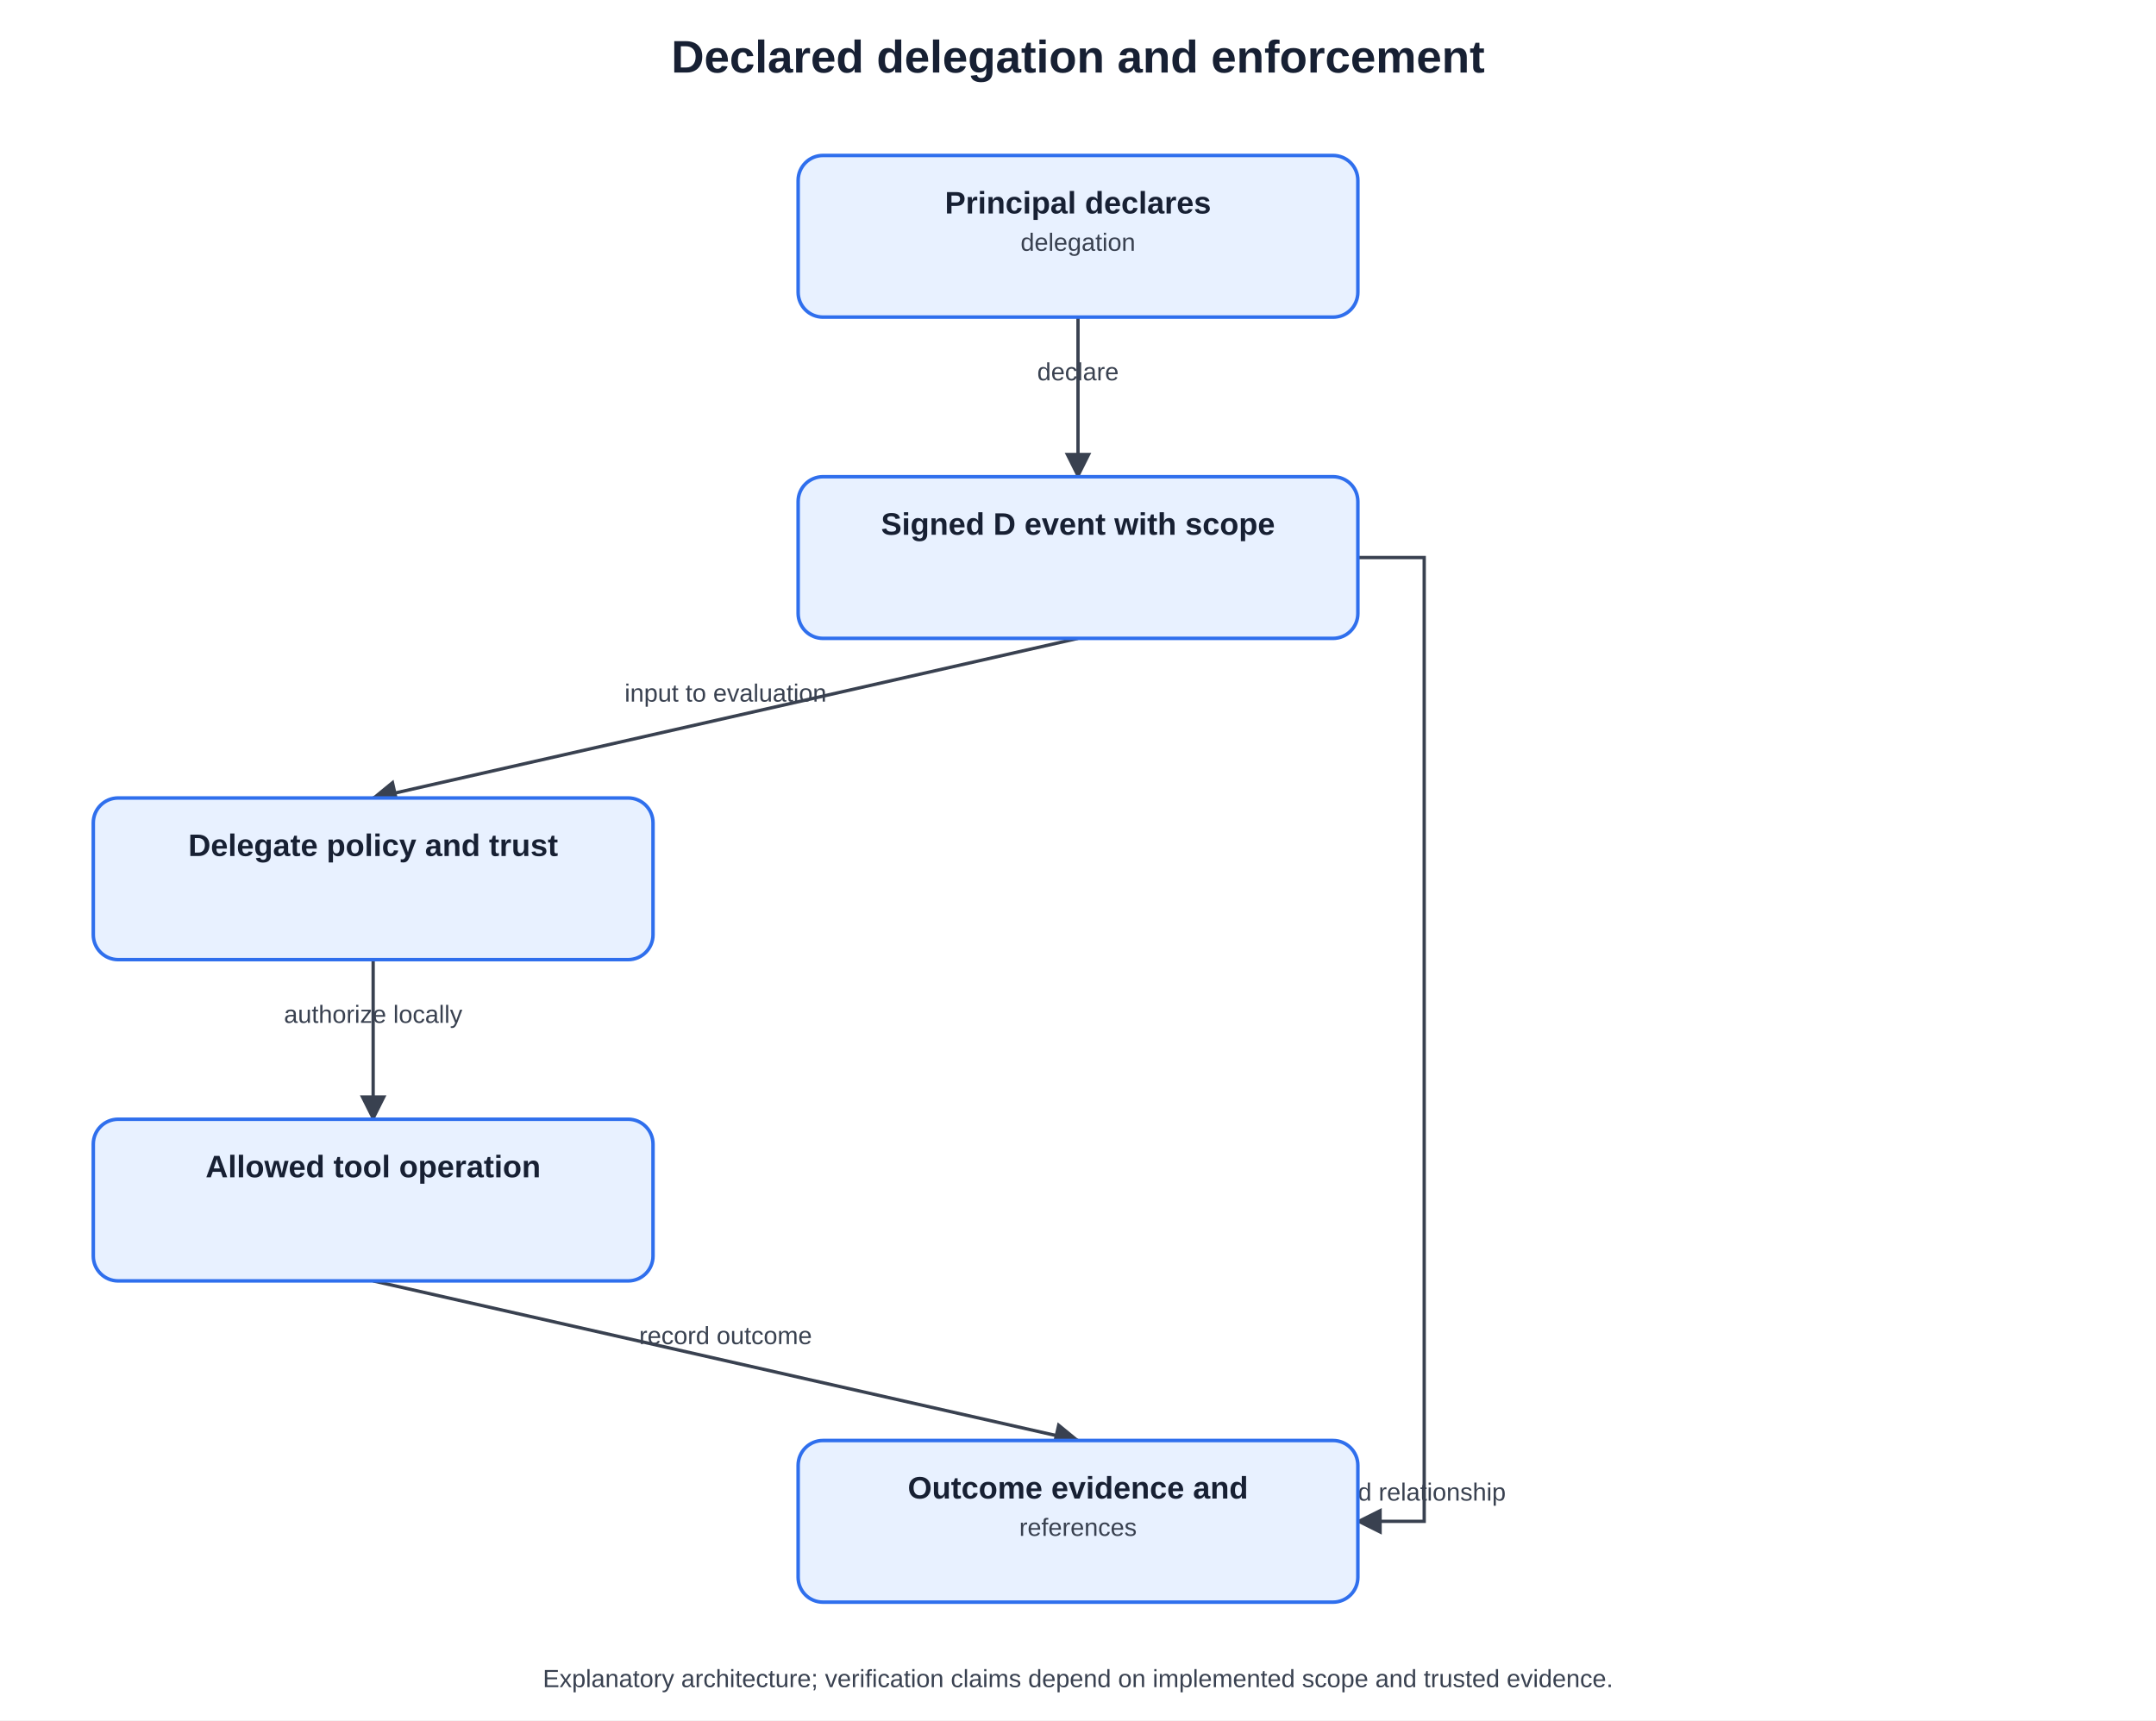
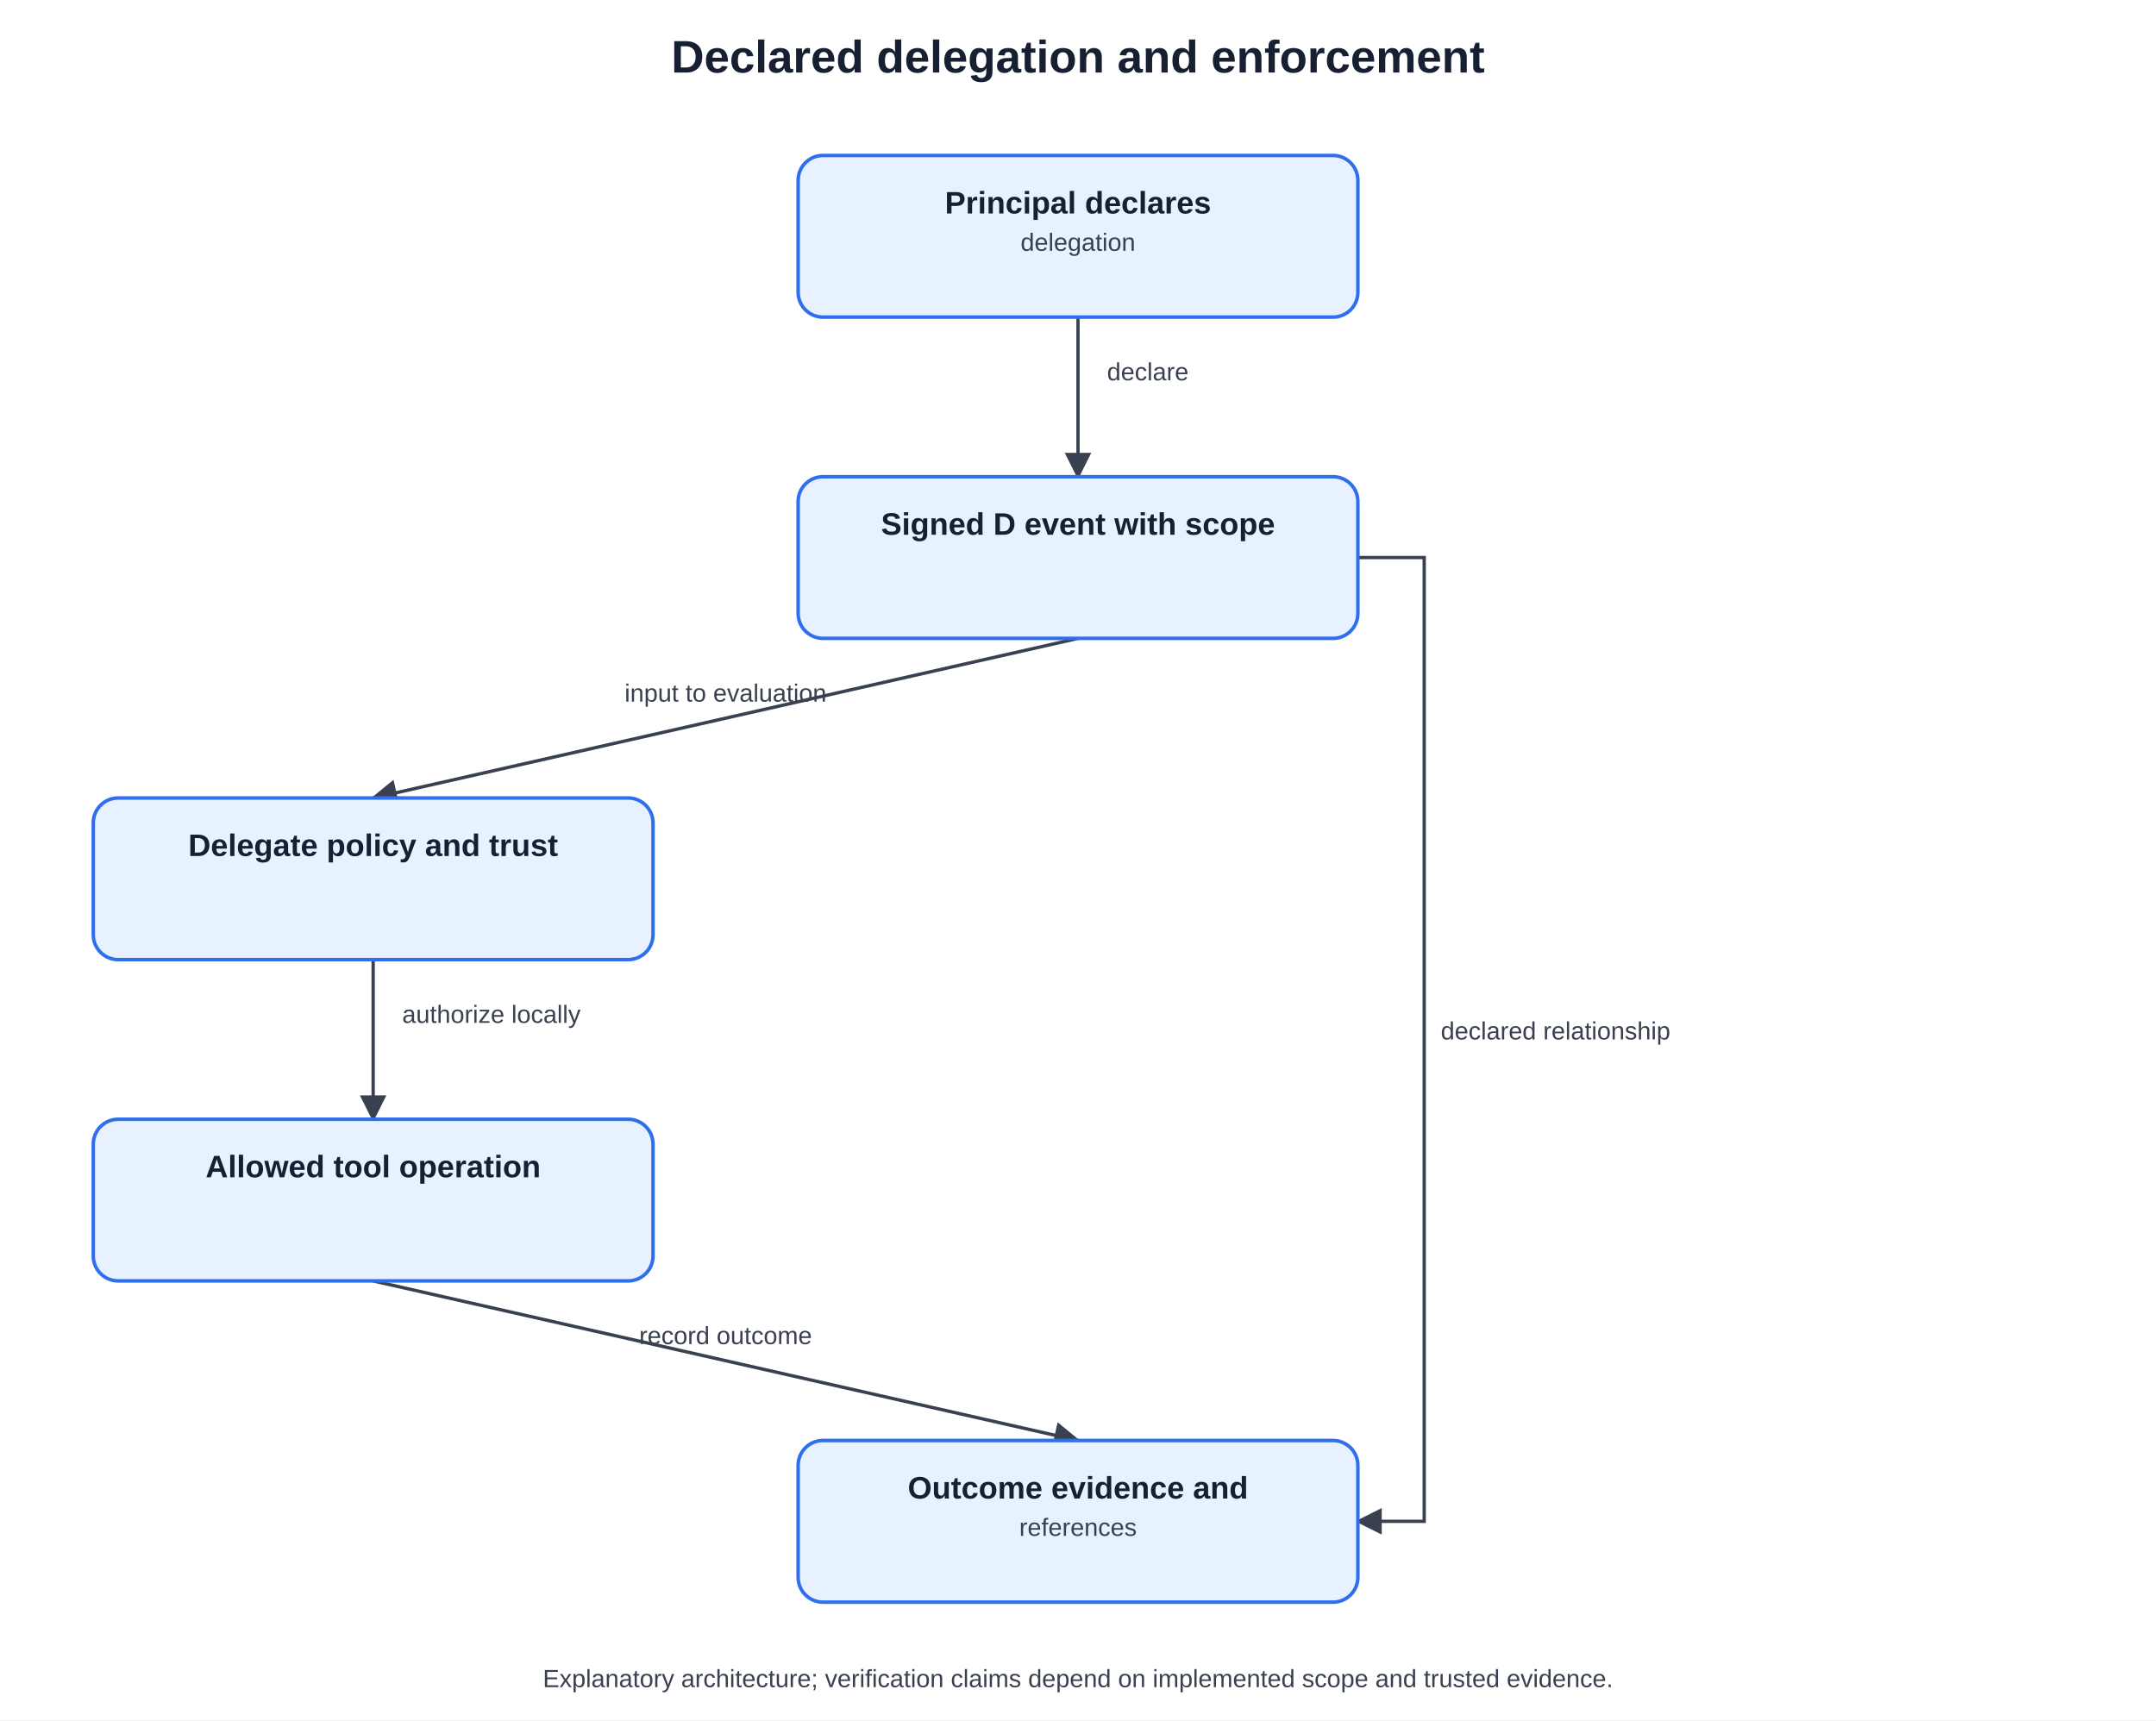
<svg xmlns="http://www.w3.org/2000/svg" width="1040" height="830" viewBox="0 0 1040 830" role="img" aria-labelledby="title desc">
  <defs>
    <marker id="arrow" viewBox="0 0 10 10" refX="9" refY="5" markerWidth="8" markerHeight="8" orient="auto-start-reverse">
      <path d="M 0 0 L 10 5 L 0 10 z" fill="#394150" />
    </marker>
    <style>
      .title { font: 700 22px Arial, sans-serif; fill: #172033; }
      .box { rx: 12; ry: 12; stroke-width: 1.7; }
      .protocol { fill: #e8f1ff; stroke: #2f6fed; }
      .runtime { fill: #edf8f0; stroke: #2c8a4a; }
      .archive { fill: #fff7e6; stroke: #d99000; }
      .external { fill: #fff0f0; stroke: #d64545; }
      .label { font: 700 15px Arial, sans-serif; fill: #172033; }
      .small { font: 12px Arial, sans-serif; fill: #394150; }
      .edge { stroke: #394150; stroke-width: 1.6; fill: none; marker-end: url(#arrow); }
      .dash { stroke-dasharray: 6 5; }
    </style>
  </defs>
  <rect width="1040" height="830" fill="white" />
  <text x="520" y="35" text-anchor="middle" class="title">Declared delegation and enforcement</text>
  <path d="M 520.0 153 L 520.0 230" class="edge" />
-   <text x="520.0" y="183.5" text-anchor="middle" class="small">declare</text>
+   <text x="534.0" y="183.5" text-anchor="start" class="small">declare</text>
  <path d="M 520.0 308 L 180.0 385" class="edge" />
  <text x="350.0" y="338.5" text-anchor="middle" class="small">input to evaluation</text>
  <path d="M 180.0 463 L 180.0 540" class="edge" />
-   <text x="180.0" y="493.5" text-anchor="middle" class="small">authorize locally</text>
+   <text x="194.0" y="493.5" text-anchor="start" class="small">authorize locally</text>
  <path d="M 180.0 618 L 520.0 695" class="edge" />
  <text x="350.0" y="648.5" text-anchor="middle" class="small">record outcome</text>
  <path d="M 655 269 L 687 269 L 687 734 L 655 734" class="edge" />
-   <text x="671.0" y="724" text-anchor="middle" class="small">declared relationship</text>
+   <text x="695" y="501.5" text-anchor="start" class="small">declared relationship</text>
  <rect x="385" y="75" width="270" height="78" class="box protocol" />
  <text x="520.0" y="103" text-anchor="middle" class="label">Principal declares</text>
  <text x="520.0" y="121" text-anchor="middle" class="small">delegation</text>
  <rect x="385" y="230" width="270" height="78" class="box protocol" />
  <text x="520.0" y="258" text-anchor="middle" class="label">Signed D event with scope</text>
  <rect x="45" y="385" width="270" height="78" class="box protocol" />
  <text x="180.0" y="413" text-anchor="middle" class="label">Delegate policy and trust</text>
  <rect x="45" y="540" width="270" height="78" class="box protocol" />
  <text x="180.0" y="568" text-anchor="middle" class="label">Allowed tool operation</text>
  <rect x="385" y="695" width="270" height="78" class="box protocol" />
  <text x="520.0" y="723" text-anchor="middle" class="label">Outcome evidence and</text>
  <text x="520.0" y="741" text-anchor="middle" class="small">references</text>
  <text x="520" y="814" text-anchor="middle" class="small">Explanatory architecture; verification claims depend on implemented scope and trusted evidence.</text>
</svg>
